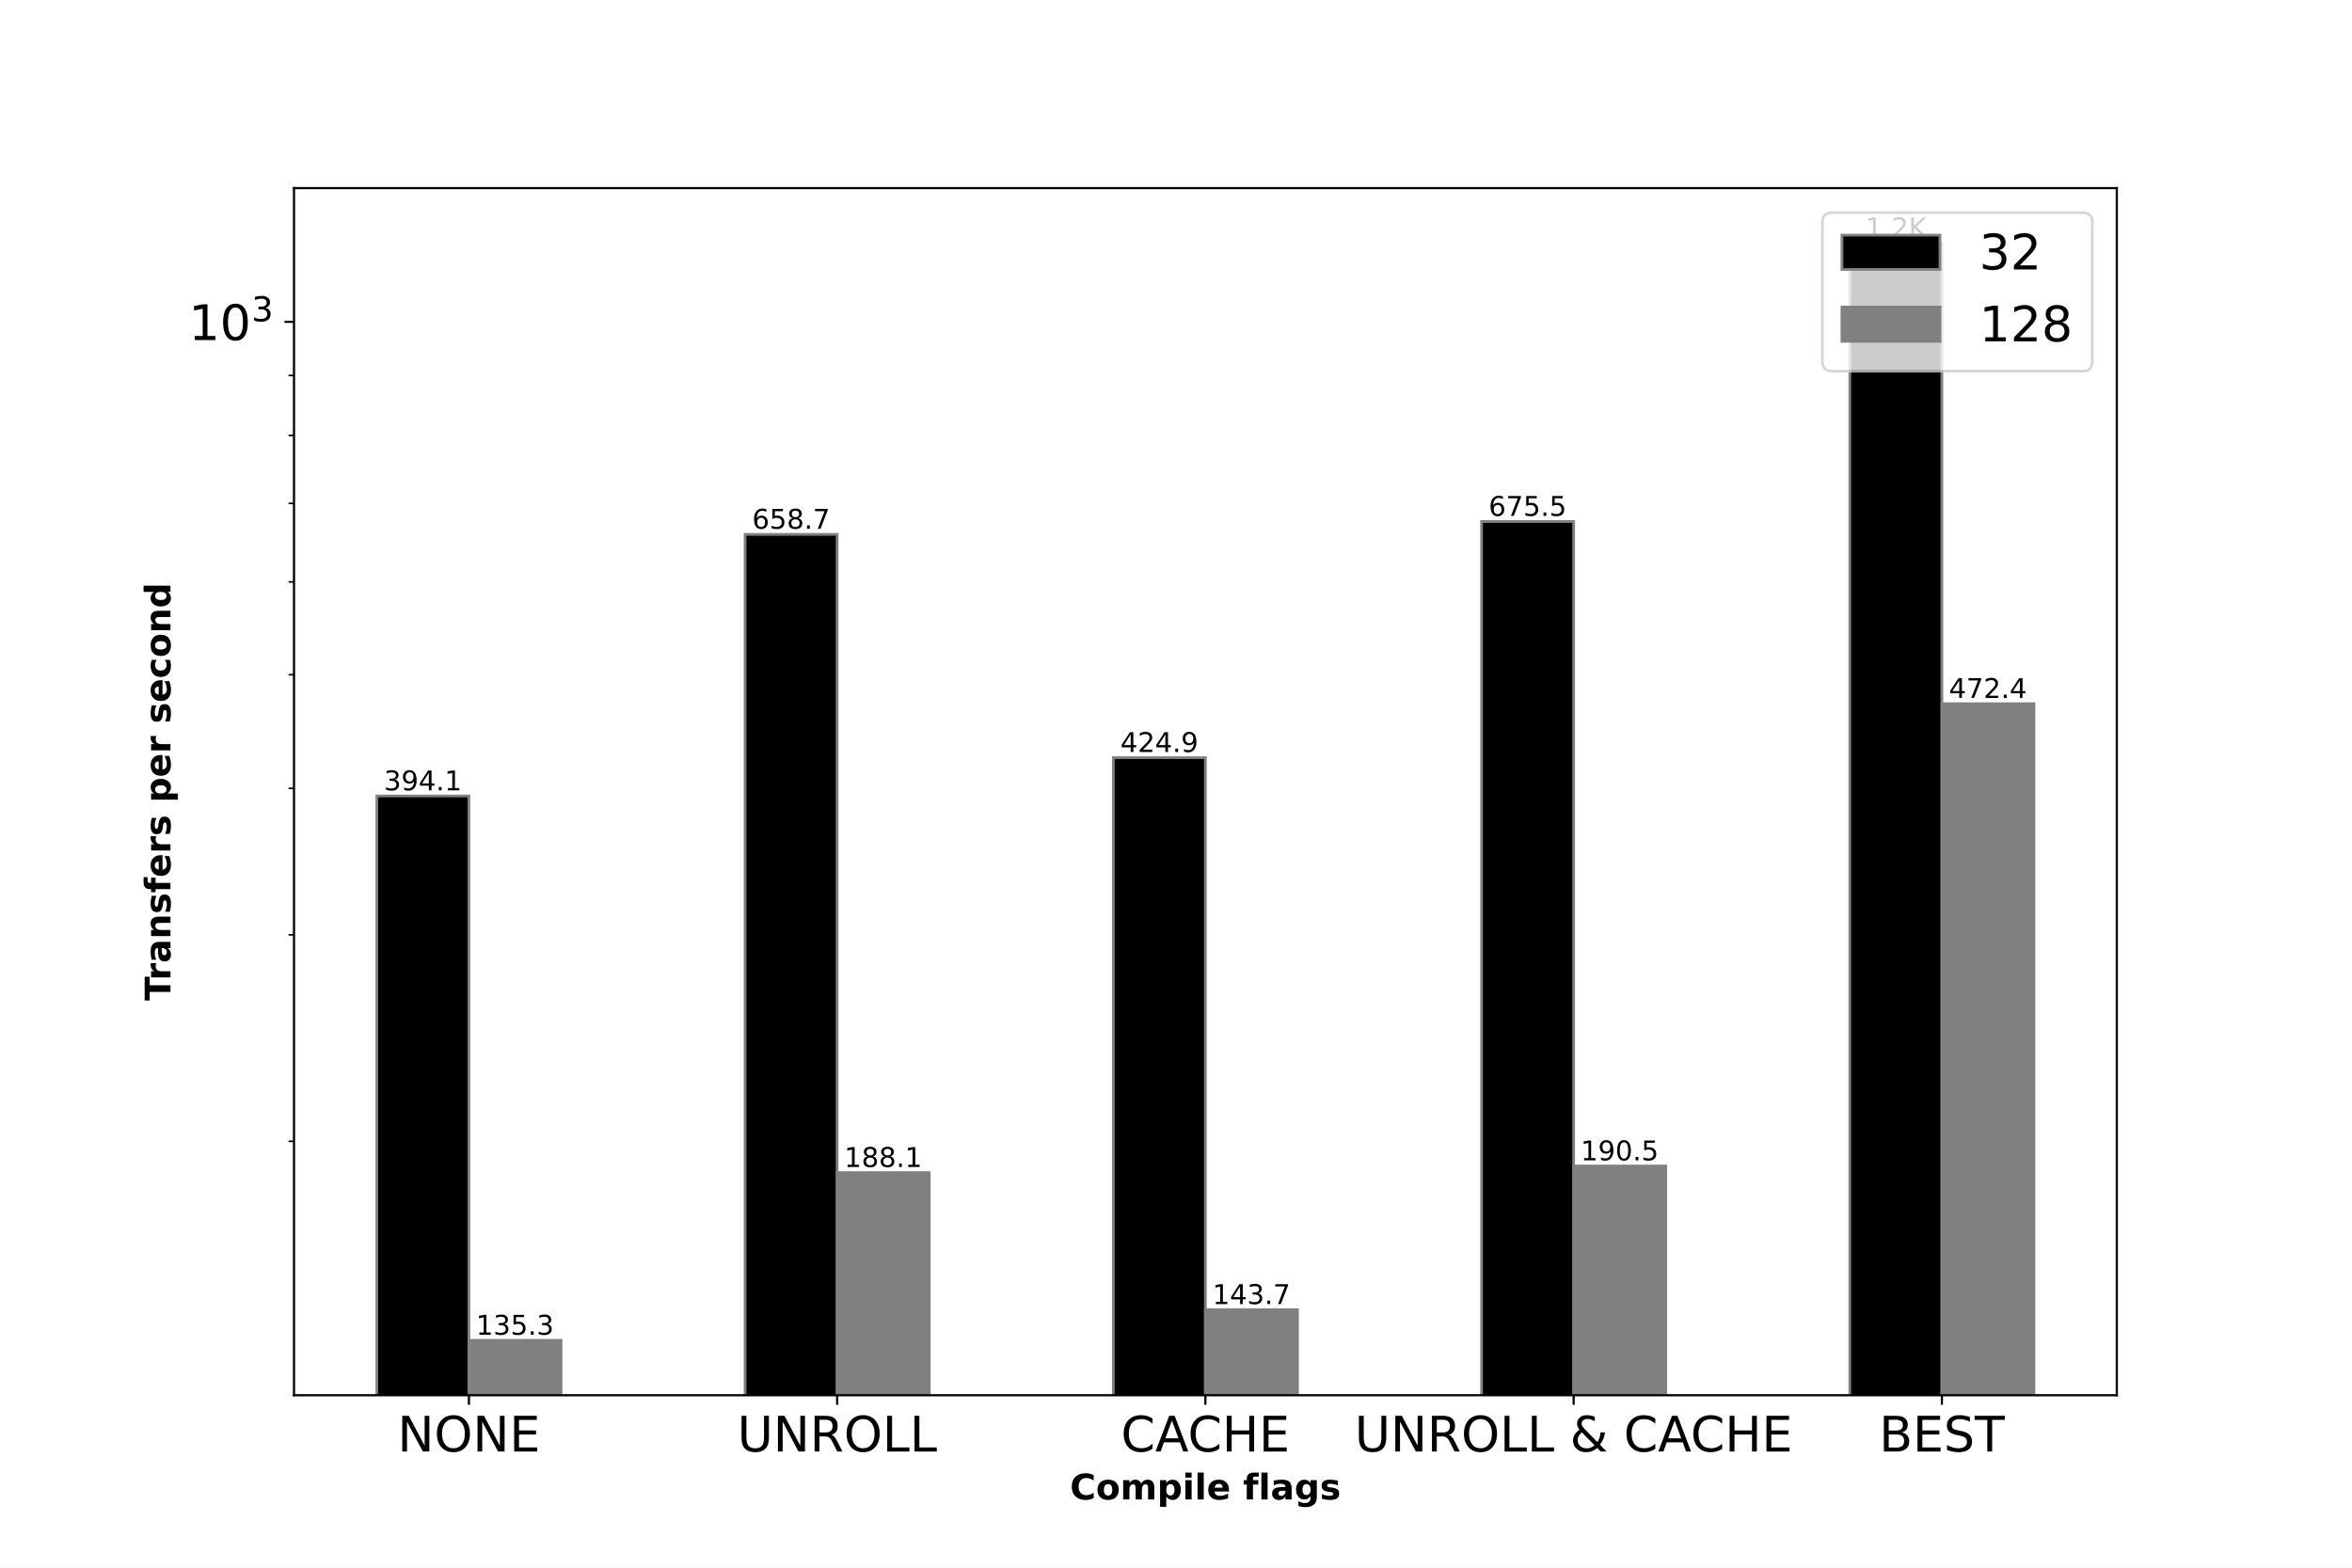
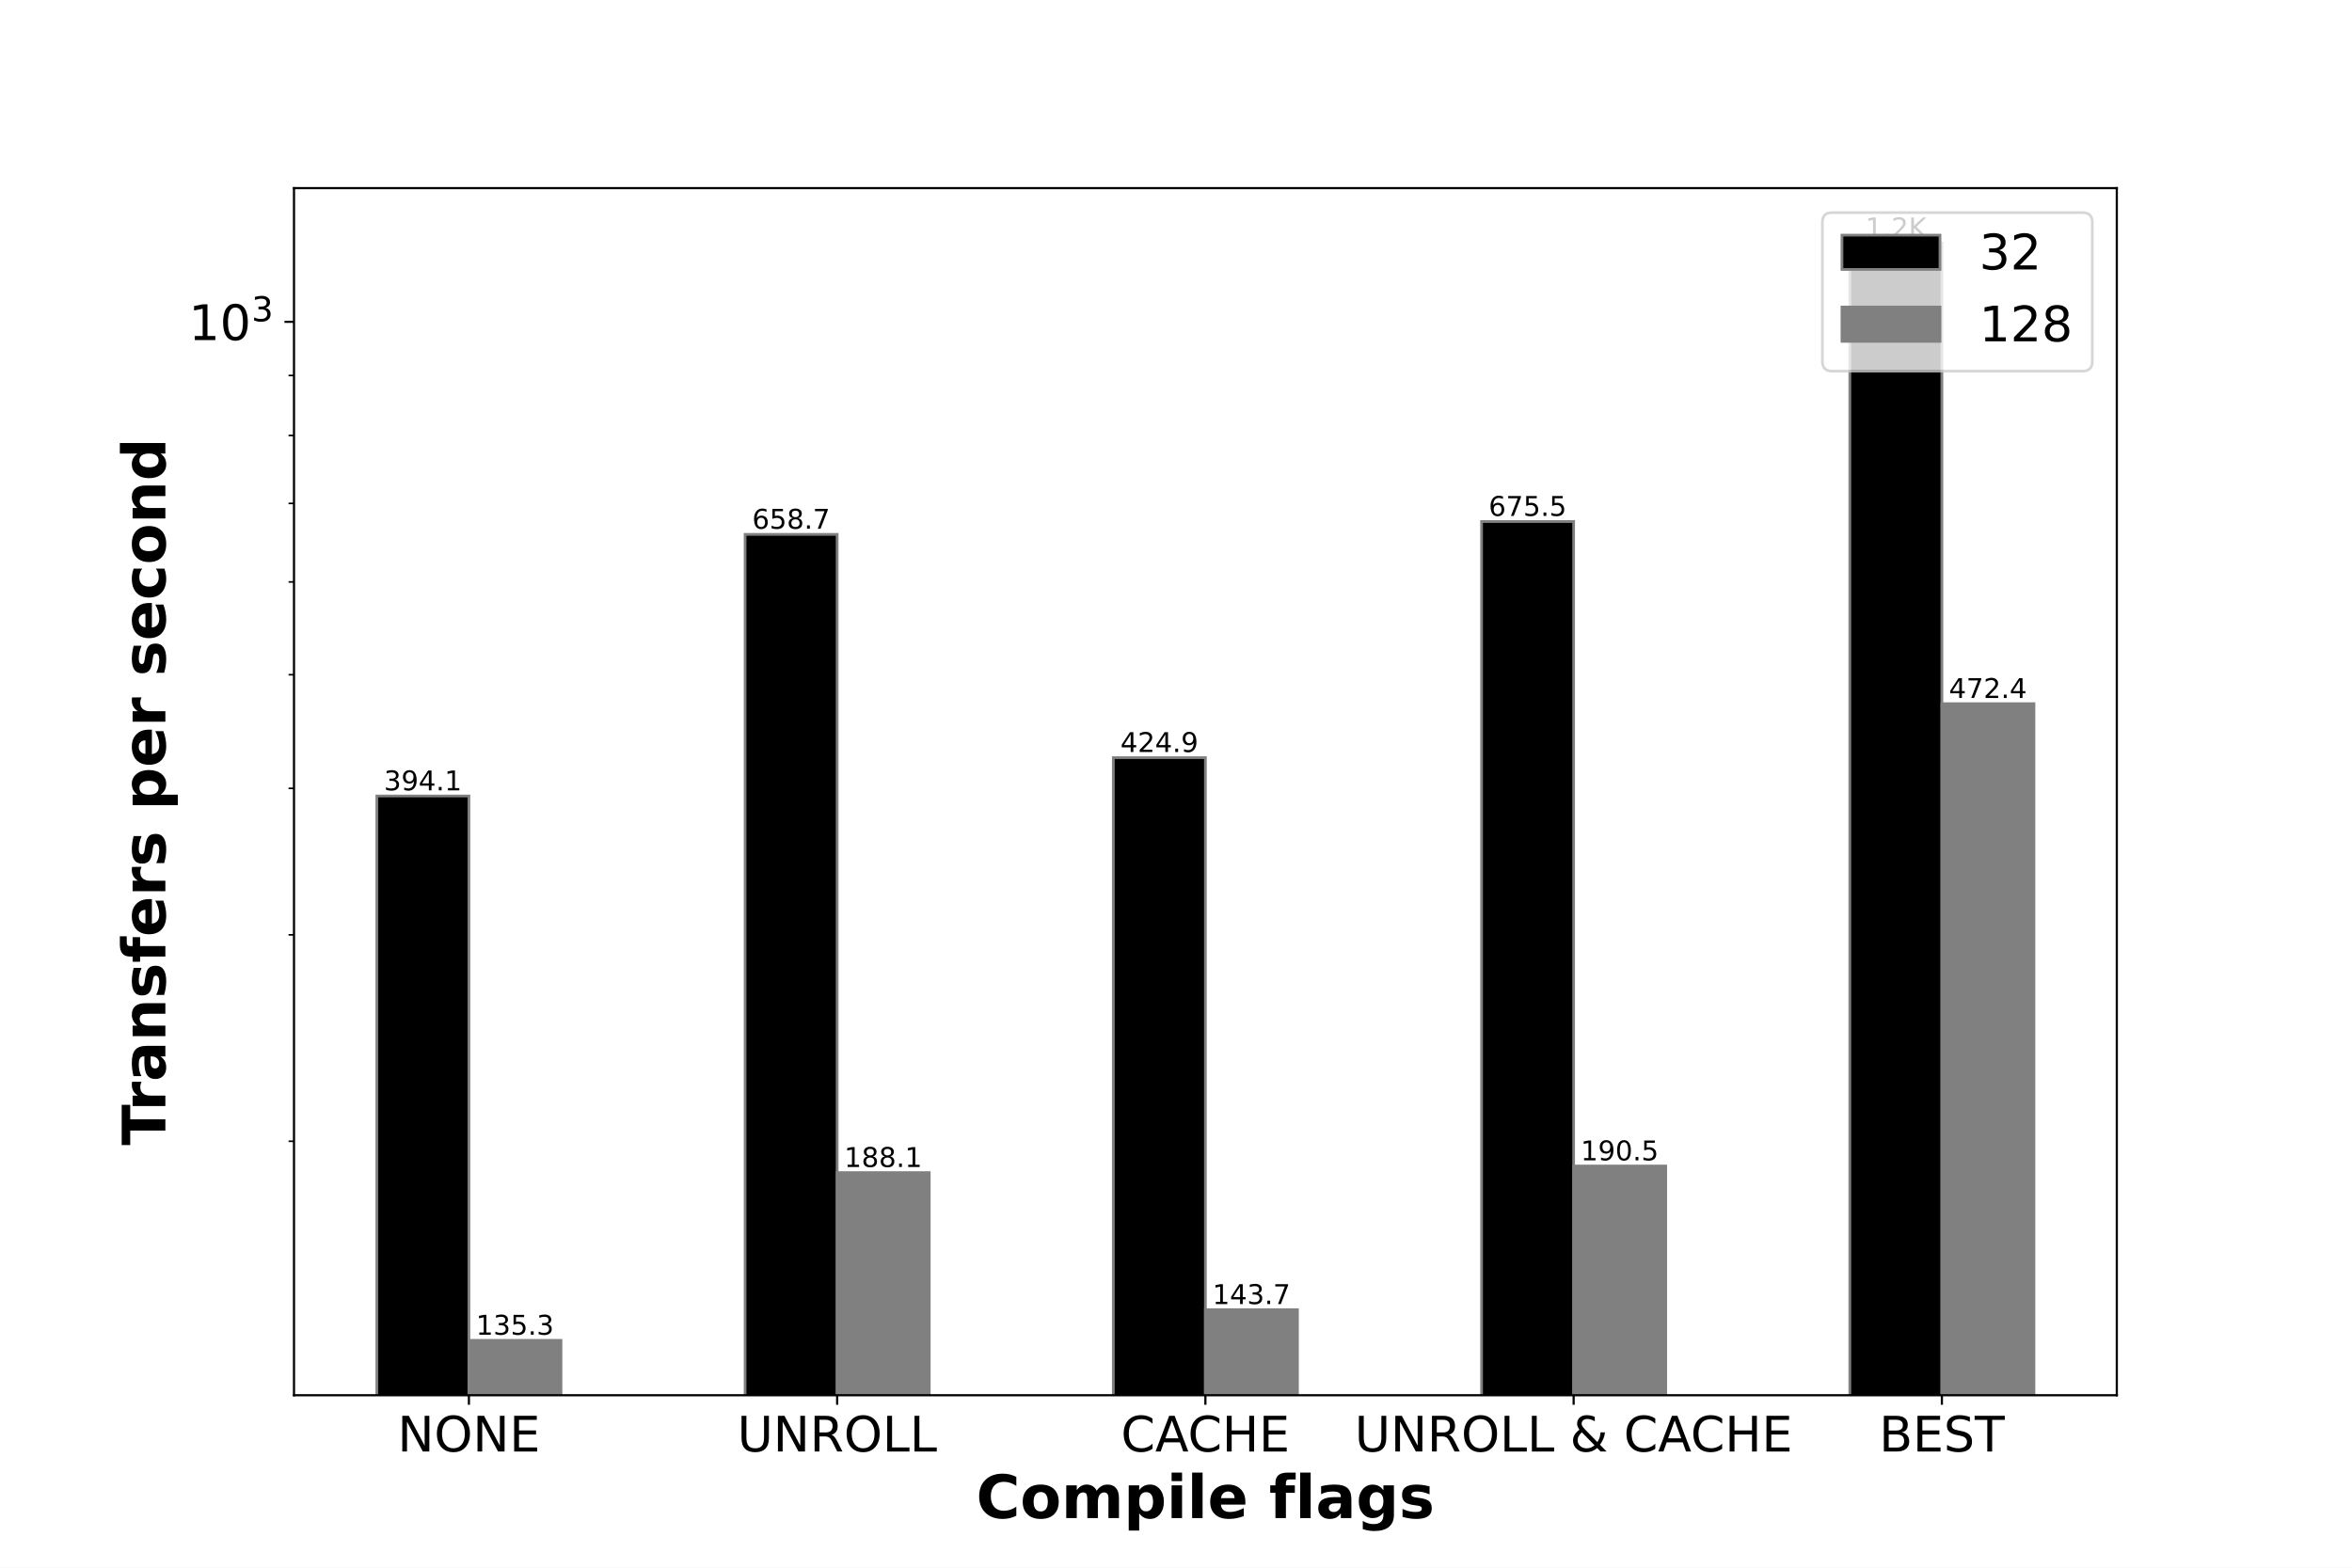
<svg xmlns="http://www.w3.org/2000/svg" xmlns:xlink="http://www.w3.org/1999/xlink" width="864pt" height="576pt" viewBox="0 0 864 576" version="1.1">
  <defs>
    <style type="text/css">*{stroke-linejoin: round; stroke-linecap: butt}</style>
  </defs>
  <g id="figure_1">
    <g id="patch_1">
      <path d="M 0 576  L 864 576  L 864 0  L 0 0  z " style="fill: #ffffff" />
    </g>
    <g id="axes_1">
      <g id="patch_2">
        <path d="M 108 512.64  L 777.6 512.64  L 777.6 69.12  L 108 69.12  z " style="fill: #ffffff" />
      </g>
      <g id="patch_3">
-         <path d="M 138.436 432179.331  L 172.255 432179.331  L 172.255 292.466  L 138.436 292.466  z " clip-path="url(#p5c27254a25)" style="stroke: #808080; stroke-linejoin: miter" />
+         <path d="M 138.436 432179.331  L 172.255 432179.331  L 172.255 292.466  L 138.436 292.466  z " clip-path="url(#p4c042eb68a)" style="stroke: #808080; stroke-linejoin: miter" />
      </g>
      <g id="patch_4">
-         <path d="M 273.709 432179.331  L 307.527 432179.331  L 307.527 196.349  L 273.709 196.349  z " clip-path="url(#p5c27254a25)" style="stroke: #808080; stroke-linejoin: miter" />
+         <path d="M 273.709 432179.331  L 307.527 432179.331  L 307.527 196.349  L 273.709 196.349  z " clip-path="url(#p4c042eb68a)" style="stroke: #808080; stroke-linejoin: miter" />
      </g>
      <g id="patch_5">
-         <path d="M 408.982 432179.331  L 442.8 432179.331  L 442.8 278.383  L 408.982 278.383  z " clip-path="url(#p5c27254a25)" style="stroke: #808080; stroke-linejoin: miter" />
+         <path d="M 408.982 432179.331  L 442.8 432179.331  L 442.8 278.383  L 408.982 278.383  z " clip-path="url(#p4c042eb68a)" style="stroke: #808080; stroke-linejoin: miter" />
      </g>
      <g id="patch_6">
-         <path d="M 544.255 432179.331  L 578.073 432179.331  L 578.073 191.624  L 544.255 191.624  z " clip-path="url(#p5c27254a25)" style="stroke: #808080; stroke-linejoin: miter" />
+         <path d="M 544.255 432179.331  L 578.073 432179.331  L 578.073 191.624  L 544.255 191.624  z " clip-path="url(#p4c042eb68a)" style="stroke: #808080; stroke-linejoin: miter" />
      </g>
      <g id="patch_7">
-         <path d="M 679.527 432179.331  L 713.345 432179.331  L 713.345 89.28  L 679.527 89.28  z " clip-path="url(#p5c27254a25)" style="stroke: #808080; stroke-linejoin: miter" />
+         <path d="M 679.527 432179.331  L 713.345 432179.331  L 713.345 89.28  L 679.527 89.28  z " clip-path="url(#p4c042eb68a)" style="stroke: #808080; stroke-linejoin: miter" />
      </g>
      <g id="patch_8">
-         <path d="M 172.255 432179.331  L 206.073 432179.331  L 206.073 492.48  L 172.255 492.48  z " clip-path="url(#p5c27254a25)" style="fill: #808080; stroke: #808080; stroke-linejoin: miter" />
+         <path d="M 172.255 432179.331  L 206.073 432179.331  L 206.073 492.48  L 172.255 492.48  z " clip-path="url(#p4c042eb68a)" style="fill: #808080; stroke: #808080; stroke-linejoin: miter" />
      </g>
      <g id="patch_9">
-         <path d="M 307.527 432179.331  L 341.345 432179.331  L 341.345 430.843  L 307.527 430.843  z " clip-path="url(#p5c27254a25)" style="fill: #808080; stroke: #808080; stroke-linejoin: miter" />
+         <path d="M 307.527 432179.331  L 341.345 432179.331  L 341.345 430.843  L 307.527 430.843  z " clip-path="url(#p4c042eb68a)" style="fill: #808080; stroke: #808080; stroke-linejoin: miter" />
      </g>
      <g id="patch_10">
-         <path d="M 442.8 432179.331  L 476.618 432179.331  L 476.618 481.21  L 442.8 481.21  z " clip-path="url(#p5c27254a25)" style="fill: #808080; stroke: #808080; stroke-linejoin: miter" />
+         <path d="M 442.8 432179.331  L 476.618 432179.331  L 476.618 481.21  L 442.8 481.21  z " clip-path="url(#p4c042eb68a)" style="fill: #808080; stroke: #808080; stroke-linejoin: miter" />
      </g>
      <g id="patch_11">
-         <path d="M 578.073 432179.331  L 611.891 432179.331  L 611.891 428.412  L 578.073 428.412  z " clip-path="url(#p5c27254a25)" style="fill: #808080; stroke: #808080; stroke-linejoin: miter" />
+         <path d="M 578.073 432179.331  L 611.891 432179.331  L 611.891 428.412  L 578.073 428.412  z " clip-path="url(#p4c042eb68a)" style="fill: #808080; stroke: #808080; stroke-linejoin: miter" />
      </g>
      <g id="patch_12">
-         <path d="M 713.345 432179.331  L 747.164 432179.331  L 747.164 258.54  L 713.345 258.54  z " clip-path="url(#p5c27254a25)" style="fill: #808080; stroke: #808080; stroke-linejoin: miter" />
+         <path d="M 713.345 432179.331  L 747.164 432179.331  L 747.164 258.54  L 713.345 258.54  z " clip-path="url(#p4c042eb68a)" style="fill: #808080; stroke: #808080; stroke-linejoin: miter" />
      </g>
      <g id="matplotlib.axis_1">
        <g id="xtick_1">
          <g id="line2d_1">
            <defs>
-               <path id="m09ea630956" d="M 0 0  L 0 3.5  " style="stroke: #000000; stroke-width: 0.8" />
+               <path id="m1d885d4561" d="M 0 0  L 0 3.5  " style="stroke: #000000; stroke-width: 0.8" />
            </defs>
            <g>
-               <use xlink:href="#m09ea630956" x="172.255" y="512.64" style="stroke: #000000; stroke-width: 0.8" />
+               <use xlink:href="#m1d885d4561" x="172.255" y="512.64" style="stroke: #000000; stroke-width: 0.8" />
            </g>
          </g>
          <g id="text_1">
            <g transform="translate(146.0167 533.3172) scale(0.18 -0.18)">
              <defs>
                <path id="DejaVuSans-4e" d="M 628 4666  L 1478 4666  L 3547 763  L 3547 4666  L 4159 4666  L 4159 0  L 3309 0  L 1241 3903  L 1241 0  L 628 0  L 628 4666  z " transform="scale(0.015625)" />
                <path id="DejaVuSans-4f" d="M 2522 4238  Q 1834 4238 1429 3725  Q 1025 3213 1025 2328  Q 1025 1447 1429 934  Q 1834 422 2522 422  Q 3209 422 3611 934  Q 4013 1447 4013 2328  Q 4013 3213 3611 3725  Q 3209 4238 2522 4238  z M 2522 4750  Q 3503 4750 4090 4092  Q 4678 3434 4678 2328  Q 4678 1225 4090 567  Q 3503 -91 2522 -91  Q 1538 -91 948 565  Q 359 1222 359 2328  Q 359 3434 948 4092  Q 1538 4750 2522 4750  z " transform="scale(0.015625)" />
                <path id="DejaVuSans-45" d="M 628 4666  L 3578 4666  L 3578 4134  L 1259 4134  L 1259 2753  L 3481 2753  L 3481 2222  L 1259 2222  L 1259 531  L 3634 531  L 3634 0  L 628 0  L 628 4666  z " transform="scale(0.015625)" />
              </defs>
              <use xlink:href="#DejaVuSans-4e" />
              <use xlink:href="#DejaVuSans-4f" x="74.805" />
              <use xlink:href="#DejaVuSans-4e" x="153.516" />
              <use xlink:href="#DejaVuSans-45" x="228.32" />
            </g>
          </g>
        </g>
        <g id="xtick_2">
          <g id="line2d_2">
            <g>
-               <use xlink:href="#m09ea630956" x="307.527" y="512.64" style="stroke: #000000; stroke-width: 0.8" />
+               <use xlink:href="#m1d885d4561" x="307.527" y="512.64" style="stroke: #000000; stroke-width: 0.8" />
            </g>
          </g>
          <g id="text_2">
            <g transform="translate(270.8396 533.3172) scale(0.18 -0.18)">
              <defs>
                <path id="DejaVuSans-55" d="M 556 4666  L 1191 4666  L 1191 1831  Q 1191 1081 1462 751  Q 1734 422 2344 422  Q 2950 422 3222 751  Q 3494 1081 3494 1831  L 3494 4666  L 4128 4666  L 4128 1753  Q 4128 841 3676 375  Q 3225 -91 2344 -91  Q 1459 -91 1007 375  Q 556 841 556 1753  L 556 4666  z " transform="scale(0.015625)" />
                <path id="DejaVuSans-52" d="M 2841 2188  Q 3044 2119 3236 1894  Q 3428 1669 3622 1275  L 4263 0  L 3584 0  L 2988 1197  Q 2756 1666 2539 1819  Q 2322 1972 1947 1972  L 1259 1972  L 1259 0  L 628 0  L 628 4666  L 2053 4666  Q 2853 4666 3247 4331  Q 3641 3997 3641 3322  Q 3641 2881 3436 2590  Q 3231 2300 2841 2188  z M 1259 4147  L 1259 2491  L 2053 2491  Q 2509 2491 2742 2702  Q 2975 2913 2975 3322  Q 2975 3731 2742 3939  Q 2509 4147 2053 4147  L 1259 4147  z " transform="scale(0.015625)" />
                <path id="DejaVuSans-4c" d="M 628 4666  L 1259 4666  L 1259 531  L 3531 531  L 3531 0  L 628 0  L 628 4666  z " transform="scale(0.015625)" />
              </defs>
              <use xlink:href="#DejaVuSans-55" />
              <use xlink:href="#DejaVuSans-4e" x="73.193" />
              <use xlink:href="#DejaVuSans-52" x="147.998" />
              <use xlink:href="#DejaVuSans-4f" x="217.48" />
              <use xlink:href="#DejaVuSans-4c" x="296.191" />
              <use xlink:href="#DejaVuSans-4c" x="351.904" />
            </g>
          </g>
        </g>
        <g id="xtick_3">
          <g id="line2d_3">
            <g>
-               <use xlink:href="#m09ea630956" x="442.8" y="512.64" style="stroke: #000000; stroke-width: 0.8" />
+               <use xlink:href="#m1d885d4561" x="442.8" y="512.64" style="stroke: #000000; stroke-width: 0.8" />
            </g>
          </g>
          <g id="text_3">
            <g transform="translate(411.7767 533.3172) scale(0.18 -0.18)">
              <defs>
                <path id="DejaVuSans-43" d="M 4122 4306  L 4122 3641  Q 3803 3938 3442 4084  Q 3081 4231 2675 4231  Q 1875 4231 1450 3742  Q 1025 3253 1025 2328  Q 1025 1406 1450 917  Q 1875 428 2675 428  Q 3081 428 3442 575  Q 3803 722 4122 1019  L 4122 359  Q 3791 134 3420 21  Q 3050 -91 2638 -91  Q 1578 -91 968 557  Q 359 1206 359 2328  Q 359 3453 968 4101  Q 1578 4750 2638 4750  Q 3056 4750 3426 4639  Q 3797 4528 4122 4306  z " transform="scale(0.015625)" />
                <path id="DejaVuSans-41" d="M 2188 4044  L 1331 1722  L 3047 1722  L 2188 4044  z M 1831 4666  L 2547 4666  L 4325 0  L 3669 0  L 3244 1197  L 1141 1197  L 716 0  L 50 0  L 1831 4666  z " transform="scale(0.015625)" />
                <path id="DejaVuSans-48" d="M 628 4666  L 1259 4666  L 1259 2753  L 3553 2753  L 3553 4666  L 4184 4666  L 4184 0  L 3553 0  L 3553 2222  L 1259 2222  L 1259 0  L 628 0  L 628 4666  z " transform="scale(0.015625)" />
              </defs>
              <use xlink:href="#DejaVuSans-43" />
              <use xlink:href="#DejaVuSans-41" x="69.824" />
              <use xlink:href="#DejaVuSans-43" x="136.482" />
              <use xlink:href="#DejaVuSans-48" x="206.307" />
              <use xlink:href="#DejaVuSans-45" x="281.502" />
            </g>
          </g>
        </g>
        <g id="xtick_4">
          <g id="line2d_4">
            <g>
-               <use xlink:href="#m09ea630956" x="578.073" y="512.64" style="stroke: #000000; stroke-width: 0.8" />
+               <use xlink:href="#m1d885d4561" x="578.073" y="512.64" style="stroke: #000000; stroke-width: 0.8" />
            </g>
          </g>
          <g id="text_4">
            <g transform="translate(497.6226 533.3172) scale(0.18 -0.18)">
              <defs>
                <path id="DejaVuSans-20" transform="scale(0.015625)" />
                <path id="DejaVuSans-26" d="M 1556 2509  Q 1272 2256 1139 2004  Q 1006 1753 1006 1478  Q 1006 1022 1337 719  Q 1669 416 2169 416  Q 2466 416 2725 514  Q 2984 613 3213 813  L 1556 2509  z M 1997 2859  L 3584 1234  Q 3769 1513 3872 1830  Q 3975 2147 3994 2503  L 4575 2503  Q 4538 2091 4375 1687  Q 4213 1284 3922 891  L 4794 0  L 4006 0  L 3559 459  Q 3234 181 2878 45  Q 2522 -91 2113 -91  Q 1359 -91 881 339  Q 403 769 403 1441  Q 403 1841 612 2192  Q 822 2544 1241 2853  Q 1091 3050 1012 3245  Q 934 3441 934 3628  Q 934 4134 1281 4442  Q 1628 4750 2203 4750  Q 2463 4750 2720 4694  Q 2978 4638 3244 4525  L 3244 3956  Q 2972 4103 2725 4179  Q 2478 4256 2266 4256  Q 1938 4256 1733 4082  Q 1528 3909 1528 3634  Q 1528 3475 1620 3314  Q 1713 3153 1997 2859  z " transform="scale(0.015625)" />
              </defs>
              <use xlink:href="#DejaVuSans-55" />
              <use xlink:href="#DejaVuSans-4e" x="73.193" />
              <use xlink:href="#DejaVuSans-52" x="147.998" />
              <use xlink:href="#DejaVuSans-4f" x="217.48" />
              <use xlink:href="#DejaVuSans-4c" x="296.191" />
              <use xlink:href="#DejaVuSans-4c" x="351.904" />
              <use xlink:href="#DejaVuSans-20" x="407.617" />
              <use xlink:href="#DejaVuSans-26" x="439.404" />
              <use xlink:href="#DejaVuSans-20" x="517.383" />
              <use xlink:href="#DejaVuSans-43" x="549.17" />
              <use xlink:href="#DejaVuSans-41" x="618.994" />
              <use xlink:href="#DejaVuSans-43" x="685.652" />
              <use xlink:href="#DejaVuSans-48" x="755.477" />
              <use xlink:href="#DejaVuSans-45" x="830.672" />
            </g>
          </g>
        </g>
        <g id="xtick_5">
          <g id="line2d_5">
            <g>
-               <use xlink:href="#m09ea630956" x="713.345" y="512.64" style="stroke: #000000; stroke-width: 0.8" />
+               <use xlink:href="#m1d885d4561" x="713.345" y="512.64" style="stroke: #000000; stroke-width: 0.8" />
            </g>
          </g>
          <g id="text_5">
            <g transform="translate(690.2731 533.3172) scale(0.18 -0.18)">
              <defs>
                <path id="DejaVuSans-42" d="M 1259 2228  L 1259 519  L 2272 519  Q 2781 519 3026 730  Q 3272 941 3272 1375  Q 3272 1813 3026 2020  Q 2781 2228 2272 2228  L 1259 2228  z M 1259 4147  L 1259 2741  L 2194 2741  Q 2656 2741 2882 2914  Q 3109 3088 3109 3444  Q 3109 3797 2882 3972  Q 2656 4147 2194 4147  L 1259 4147  z M 628 4666  L 2241 4666  Q 2963 4666 3353 4366  Q 3744 4066 3744 3513  Q 3744 3084 3544 2831  Q 3344 2578 2956 2516  Q 3422 2416 3680 2098  Q 3938 1781 3938 1306  Q 3938 681 3513 340  Q 3088 0 2303 0  L 628 0  L 628 4666  z " transform="scale(0.015625)" />
                <path id="DejaVuSans-53" d="M 3425 4513  L 3425 3897  Q 3066 4069 2747 4153  Q 2428 4238 2131 4238  Q 1616 4238 1336 4038  Q 1056 3838 1056 3469  Q 1056 3159 1242 3001  Q 1428 2844 1947 2747  L 2328 2669  Q 3034 2534 3370 2195  Q 3706 1856 3706 1288  Q 3706 609 3251 259  Q 2797 -91 1919 -91  Q 1588 -91 1214 -16  Q 841 59 441 206  L 441 856  Q 825 641 1194 531  Q 1563 422 1919 422  Q 2459 422 2753 634  Q 3047 847 3047 1241  Q 3047 1584 2836 1778  Q 2625 1972 2144 2069  L 1759 2144  Q 1053 2284 737 2584  Q 422 2884 422 3419  Q 422 4038 858 4394  Q 1294 4750 2059 4750  Q 2388 4750 2728 4690  Q 3069 4631 3425 4513  z " transform="scale(0.015625)" />
                <path id="DejaVuSans-54" d="M -19 4666  L 3928 4666  L 3928 4134  L 2272 4134  L 2272 0  L 1638 0  L 1638 4134  L -19 4134  L -19 4666  z " transform="scale(0.015625)" />
              </defs>
              <use xlink:href="#DejaVuSans-42" />
              <use xlink:href="#DejaVuSans-45" x="68.604" />
              <use xlink:href="#DejaVuSans-53" x="131.787" />
              <use xlink:href="#DejaVuSans-54" x="195.264" />
            </g>
          </g>
        </g>
        <g id="text_6">
-           <g transform="translate(393.0466 550.9386) scale(0.13 -0.13)">
+           <g transform="translate(358.6019 557.7772) scale(0.22 -0.22)">
            <defs>
              <path id="DejaVuSans-Bold-43" d="M 4288 256  Q 3956 84 3597 -3  Q 3238 -91 2847 -91  Q 1681 -91 1000 561  Q 319 1213 319 2328  Q 319 3447 1000 4098  Q 1681 4750 2847 4750  Q 3238 4750 3597 4662  Q 3956 4575 4288 4403  L 4288 3438  Q 3953 3666 3628 3772  Q 3303 3878 2944 3878  Q 2300 3878 1931 3465  Q 1563 3053 1563 2328  Q 1563 1606 1931 1193  Q 2300 781 2944 781  Q 3303 781 3628 887  Q 3953 994 4288 1222  L 4288 256  z " transform="scale(0.015625)" />
              <path id="DejaVuSans-Bold-6f" d="M 2203 2784  Q 1831 2784 1636 2517  Q 1441 2250 1441 1747  Q 1441 1244 1636 976  Q 1831 709 2203 709  Q 2569 709 2762 976  Q 2956 1244 2956 1747  Q 2956 2250 2762 2517  Q 2569 2784 2203 2784  z M 2203 3584  Q 3106 3584 3614 3096  Q 4122 2609 4122 1747  Q 4122 884 3614 396  Q 3106 -91 2203 -91  Q 1297 -91 786 396  Q 275 884 275 1747  Q 275 2609 786 3096  Q 1297 3584 2203 3584  z " transform="scale(0.015625)" />
              <path id="DejaVuSans-Bold-6d" d="M 3781 2919  Q 3994 3244 4286 3414  Q 4578 3584 4928 3584  Q 5531 3584 5847 3212  Q 6163 2841 6163 2131  L 6163 0  L 5038 0  L 5038 1825  Q 5041 1866 5042 1909  Q 5044 1953 5044 2034  Q 5044 2406 4934 2573  Q 4825 2741 4581 2741  Q 4263 2741 4089 2478  Q 3916 2216 3909 1719  L 3909 0  L 2784 0  L 2784 1825  Q 2784 2406 2684 2573  Q 2584 2741 2328 2741  Q 2006 2741 1831 2477  Q 1656 2213 1656 1722  L 1656 0  L 531 0  L 531 3500  L 1656 3500  L 1656 2988  Q 1863 3284 2130 3434  Q 2397 3584 2719 3584  Q 3081 3584 3359 3409  Q 3638 3234 3781 2919  z " transform="scale(0.015625)" />
              <path id="DejaVuSans-Bold-70" d="M 1656 506  L 1656 -1331  L 538 -1331  L 538 3500  L 1656 3500  L 1656 2988  Q 1888 3294 2169 3439  Q 2450 3584 2816 3584  Q 3463 3584 3878 3070  Q 4294 2556 4294 1747  Q 4294 938 3878 423  Q 3463 -91 2816 -91  Q 2450 -91 2169 54  Q 1888 200 1656 506  z M 2400 2772  Q 2041 2772 1848 2508  Q 1656 2244 1656 1747  Q 1656 1250 1848 986  Q 2041 722 2400 722  Q 2759 722 2948 984  Q 3138 1247 3138 1747  Q 3138 2247 2948 2509  Q 2759 2772 2400 2772  z " transform="scale(0.015625)" />
              <path id="DejaVuSans-Bold-69" d="M 538 3500  L 1656 3500  L 1656 0  L 538 0  L 538 3500  z M 538 4863  L 1656 4863  L 1656 3950  L 538 3950  L 538 4863  z " transform="scale(0.015625)" />
              <path id="DejaVuSans-Bold-6c" d="M 538 4863  L 1656 4863  L 1656 0  L 538 0  L 538 4863  z " transform="scale(0.015625)" />
              <path id="DejaVuSans-Bold-65" d="M 4031 1759  L 4031 1441  L 1416 1441  Q 1456 1047 1700 850  Q 1944 653 2381 653  Q 2734 653 3104 758  Q 3475 863 3866 1075  L 3866 213  Q 3469 63 3072 -14  Q 2675 -91 2278 -91  Q 1328 -91 801 392  Q 275 875 275 1747  Q 275 2603 792 3093  Q 1309 3584 2216 3584  Q 3041 3584 3536 3087  Q 4031 2591 4031 1759  z M 2881 2131  Q 2881 2450 2695 2645  Q 2509 2841 2209 2841  Q 1884 2841 1681 2658  Q 1478 2475 1428 2131  L 2881 2131  z " transform="scale(0.015625)" />
              <path id="DejaVuSans-Bold-20" transform="scale(0.015625)" />
              <path id="DejaVuSans-Bold-66" d="M 2841 4863  L 2841 4128  L 2222 4128  Q 1984 4128 1890 4042  Q 1797 3956 1797 3744  L 1797 3500  L 2753 3500  L 2753 2700  L 1797 2700  L 1797 0  L 678 0  L 678 2700  L 122 2700  L 122 3500  L 678 3500  L 678 3744  Q 678 4316 997 4589  Q 1316 4863 1984 4863  L 2841 4863  z " transform="scale(0.015625)" />
              <path id="DejaVuSans-Bold-61" d="M 2106 1575  Q 1756 1575 1579 1456  Q 1403 1338 1403 1106  Q 1403 894 1545 773  Q 1688 653 1941 653  Q 2256 653 2472 879  Q 2688 1106 2688 1447  L 2688 1575  L 2106 1575  z M 3816 1997  L 3816 0  L 2688 0  L 2688 519  Q 2463 200 2181 54  Q 1900 -91 1497 -91  Q 953 -91 614 226  Q 275 544 275 1050  Q 275 1666 698 1953  Q 1122 2241 2028 2241  L 2688 2241  L 2688 2328  Q 2688 2594 2478 2717  Q 2269 2841 1825 2841  Q 1466 2841 1156 2769  Q 847 2697 581 2553  L 581 3406  Q 941 3494 1303 3539  Q 1666 3584 2028 3584  Q 2975 3584 3395 3211  Q 3816 2838 3816 1997  z " transform="scale(0.015625)" />
              <path id="DejaVuSans-Bold-67" d="M 2919 594  Q 2688 288 2409 144  Q 2131 0 1766 0  Q 1125 0 706 504  Q 288 1009 288 1791  Q 288 2575 706 3076  Q 1125 3578 1766 3578  Q 2131 3578 2409 3434  Q 2688 3291 2919 2981  L 2919 3500  L 4044 3500  L 4044 353  Q 4044 -491 3511 -936  Q 2978 -1381 1966 -1381  Q 1638 -1381 1331 -1331  Q 1025 -1281 716 -1178  L 716 -306  Q 1009 -475 1290 -558  Q 1572 -641 1856 -641  Q 2406 -641 2662 -400  Q 2919 -159 2919 353  L 2919 594  z M 2181 2772  Q 1834 2772 1640 2515  Q 1447 2259 1447 1791  Q 1447 1309 1634 1061  Q 1822 813 2181 813  Q 2531 813 2725 1069  Q 2919 1325 2919 1791  Q 2919 2259 2725 2515  Q 2531 2772 2181 2772  z " transform="scale(0.015625)" />
              <path id="DejaVuSans-Bold-73" d="M 3272 3391  L 3272 2541  Q 2913 2691 2578 2766  Q 2244 2841 1947 2841  Q 1628 2841 1473 2761  Q 1319 2681 1319 2516  Q 1319 2381 1436 2309  Q 1553 2238 1856 2203  L 2053 2175  Q 2913 2066 3209 1816  Q 3506 1566 3506 1031  Q 3506 472 3093 190  Q 2681 -91 1863 -91  Q 1516 -91 1145 -36  Q 775 19 384 128  L 384 978  Q 719 816 1070 734  Q 1422 653 1784 653  Q 2113 653 2278 743  Q 2444 834 2444 1013  Q 2444 1163 2330 1236  Q 2216 1309 1875 1350  L 1678 1375  Q 931 1469 631 1722  Q 331 1975 331 2491  Q 331 3047 712 3315  Q 1094 3584 1881 3584  Q 2191 3584 2531 3537  Q 2872 3491 3272 3391  z " transform="scale(0.015625)" />
            </defs>
            <use xlink:href="#DejaVuSans-Bold-43" />
            <use xlink:href="#DejaVuSans-Bold-6f" x="73.389" />
            <use xlink:href="#DejaVuSans-Bold-6d" x="142.09" />
            <use xlink:href="#DejaVuSans-Bold-70" x="246.289" />
            <use xlink:href="#DejaVuSans-Bold-69" x="317.871" />
            <use xlink:href="#DejaVuSans-Bold-6c" x="352.148" />
            <use xlink:href="#DejaVuSans-Bold-65" x="386.426" />
            <use xlink:href="#DejaVuSans-Bold-20" x="454.248" />
            <use xlink:href="#DejaVuSans-Bold-66" x="489.062" />
            <use xlink:href="#DejaVuSans-Bold-6c" x="532.568" />
            <use xlink:href="#DejaVuSans-Bold-61" x="566.846" />
            <use xlink:href="#DejaVuSans-Bold-67" x="634.326" />
            <use xlink:href="#DejaVuSans-Bold-73" x="705.908" />
          </g>
        </g>
      </g>
      <g id="matplotlib.axis_2">
        <g id="ytick_1">
          <g id="line2d_6">
            <defs>
-               <path id="mcc758f05e4" d="M 0 0  L -3.5 0  " style="stroke: #000000; stroke-width: 0.8" />
+               <path id="ma42efdf52c" d="M 0 0  L -3.5 0  " style="stroke: #000000; stroke-width: 0.8" />
            </defs>
            <g>
-               <use xlink:href="#mcc758f05e4" x="108" y="118.243" style="stroke: #000000; stroke-width: 0.8" />
+               <use xlink:href="#ma42efdf52c" x="108" y="118.243" style="stroke: #000000; stroke-width: 0.8" />
            </g>
          </g>
          <g id="text_7">
            <g transform="translate(69.32 125.0811) scale(0.18 -0.18)">
              <defs>
                <path id="DejaVuSans-31" d="M 794 531  L 1825 531  L 1825 4091  L 703 3866  L 703 4441  L 1819 4666  L 2450 4666  L 2450 531  L 3481 531  L 3481 0  L 794 0  L 794 531  z " transform="scale(0.015625)" />
                <path id="DejaVuSans-30" d="M 2034 4250  Q 1547 4250 1301 3770  Q 1056 3291 1056 2328  Q 1056 1369 1301 889  Q 1547 409 2034 409  Q 2525 409 2770 889  Q 3016 1369 3016 2328  Q 3016 3291 2770 3770  Q 2525 4250 2034 4250  z M 2034 4750  Q 2819 4750 3233 4129  Q 3647 3509 3647 2328  Q 3647 1150 3233 529  Q 2819 -91 2034 -91  Q 1250 -91 836 529  Q 422 1150 422 2328  Q 422 3509 836 4129  Q 1250 4750 2034 4750  z " transform="scale(0.015625)" />
                <path id="DejaVuSans-33" d="M 2597 2516  Q 3050 2419 3304 2112  Q 3559 1806 3559 1356  Q 3559 666 3084 287  Q 2609 -91 1734 -91  Q 1441 -91 1130 -33  Q 819 25 488 141  L 488 750  Q 750 597 1062 519  Q 1375 441 1716 441  Q 2309 441 2620 675  Q 2931 909 2931 1356  Q 2931 1769 2642 2001  Q 2353 2234 1838 2234  L 1294 2234  L 1294 2753  L 1863 2753  Q 2328 2753 2575 2939  Q 2822 3125 2822 3475  Q 2822 3834 2567 4026  Q 2313 4219 1838 4219  Q 1578 4219 1281 4162  Q 984 4106 628 3988  L 628 4550  Q 988 4650 1302 4700  Q 1616 4750 1894 4750  Q 2613 4750 3031 4423  Q 3450 4097 3450 3541  Q 3450 3153 3228 2886  Q 3006 2619 2597 2516  z " transform="scale(0.015625)" />
              </defs>
              <use xlink:href="#DejaVuSans-31" transform="translate(0 0.765625)" />
              <use xlink:href="#DejaVuSans-30" transform="translate(63.62305 0.765625)" />
              <use xlink:href="#DejaVuSans-33" transform="translate(128.2031 39.04688) scale(0.7)" />
            </g>
          </g>
        </g>
        <g id="ytick_2">
          <g id="line2d_7">
            <defs>
-               <path id="m535c3688c9" d="M 0 0  L -2 0  " style="stroke: #000000; stroke-width: 0.6" />
+               <path id="m21314dadc5" d="M 0 0  L -2 0  " style="stroke: #000000; stroke-width: 0.6" />
            </defs>
            <g>
-               <use xlink:href="#m535c3688c9" x="108" y="419.337" style="stroke: #000000; stroke-width: 0.6" />
+               <use xlink:href="#m21314dadc5" x="108" y="419.337" style="stroke: #000000; stroke-width: 0.6" />
            </g>
          </g>
        </g>
        <g id="ytick_3">
          <g id="line2d_8">
            <g>
-               <use xlink:href="#m535c3688c9" x="108" y="343.482" style="stroke: #000000; stroke-width: 0.6" />
+               <use xlink:href="#m21314dadc5" x="108" y="343.482" style="stroke: #000000; stroke-width: 0.6" />
            </g>
          </g>
        </g>
        <g id="ytick_4">
          <g id="line2d_9">
            <g>
-               <use xlink:href="#m535c3688c9" x="108" y="289.663" style="stroke: #000000; stroke-width: 0.6" />
+               <use xlink:href="#m21314dadc5" x="108" y="289.663" style="stroke: #000000; stroke-width: 0.6" />
            </g>
          </g>
        </g>
        <g id="ytick_5">
          <g id="line2d_10">
            <g>
-               <use xlink:href="#m535c3688c9" x="108" y="247.917" style="stroke: #000000; stroke-width: 0.6" />
+               <use xlink:href="#m21314dadc5" x="108" y="247.917" style="stroke: #000000; stroke-width: 0.6" />
            </g>
          </g>
        </g>
        <g id="ytick_6">
          <g id="line2d_11">
            <g>
-               <use xlink:href="#m535c3688c9" x="108" y="213.808" style="stroke: #000000; stroke-width: 0.6" />
+               <use xlink:href="#m21314dadc5" x="108" y="213.808" style="stroke: #000000; stroke-width: 0.6" />
            </g>
          </g>
        </g>
        <g id="ytick_7">
          <g id="line2d_12">
            <g>
-               <use xlink:href="#m535c3688c9" x="108" y="184.969" style="stroke: #000000; stroke-width: 0.6" />
+               <use xlink:href="#m21314dadc5" x="108" y="184.969" style="stroke: #000000; stroke-width: 0.6" />
            </g>
          </g>
        </g>
        <g id="ytick_8">
          <g id="line2d_13">
            <g>
-               <use xlink:href="#m535c3688c9" x="108" y="159.988" style="stroke: #000000; stroke-width: 0.6" />
+               <use xlink:href="#m21314dadc5" x="108" y="159.988" style="stroke: #000000; stroke-width: 0.6" />
            </g>
          </g>
        </g>
        <g id="ytick_9">
          <g id="line2d_14">
            <g>
-               <use xlink:href="#m535c3688c9" x="108" y="137.953" style="stroke: #000000; stroke-width: 0.6" />
+               <use xlink:href="#m21314dadc5" x="108" y="137.953" style="stroke: #000000; stroke-width: 0.6" />
            </g>
          </g>
        </g>
        <g id="text_8">
-           <g transform="translate(62.61641 367.6653) rotate(-90) scale(0.13 -0.13)">
+           <g transform="translate(60.74469 420.8244) rotate(-90) scale(0.22 -0.22)">
            <defs>
              <path id="DejaVuSans-Bold-54" d="M 31 4666  L 4331 4666  L 4331 3756  L 2784 3756  L 2784 0  L 1581 0  L 1581 3756  L 31 3756  L 31 4666  z " transform="scale(0.015625)" />
              <path id="DejaVuSans-Bold-72" d="M 3138 2547  Q 2991 2616 2845 2648  Q 2700 2681 2553 2681  Q 2122 2681 1889 2404  Q 1656 2128 1656 1613  L 1656 0  L 538 0  L 538 3500  L 1656 3500  L 1656 2925  Q 1872 3269 2151 3426  Q 2431 3584 2822 3584  Q 2878 3584 2943 3579  Q 3009 3575 3134 3559  L 3138 2547  z " transform="scale(0.015625)" />
              <path id="DejaVuSans-Bold-6e" d="M 4056 2131  L 4056 0  L 2931 0  L 2931 347  L 2931 1631  Q 2931 2084 2911 2256  Q 2891 2428 2841 2509  Q 2775 2619 2662 2680  Q 2550 2741 2406 2741  Q 2056 2741 1856 2470  Q 1656 2200 1656 1722  L 1656 0  L 538 0  L 538 3500  L 1656 3500  L 1656 2988  Q 1909 3294 2193 3439  Q 2478 3584 2822 3584  Q 3428 3584 3742 3212  Q 4056 2841 4056 2131  z " transform="scale(0.015625)" />
              <path id="DejaVuSans-Bold-63" d="M 3366 3391  L 3366 2478  Q 3138 2634 2908 2709  Q 2678 2784 2431 2784  Q 1963 2784 1702 2511  Q 1441 2238 1441 1747  Q 1441 1256 1702 982  Q 1963 709 2431 709  Q 2694 709 2930 787  Q 3166 866 3366 1019  L 3366 103  Q 3103 6 2833 -42  Q 2563 -91 2291 -91  Q 1344 -91 809 395  Q 275 881 275 1747  Q 275 2613 809 3098  Q 1344 3584 2291 3584  Q 2566 3584 2833 3536  Q 3100 3488 3366 3391  z " transform="scale(0.015625)" />
              <path id="DejaVuSans-Bold-64" d="M 2919 2988  L 2919 4863  L 4044 4863  L 4044 0  L 2919 0  L 2919 506  Q 2688 197 2409 53  Q 2131 -91 1766 -91  Q 1119 -91 703 423  Q 288 938 288 1747  Q 288 2556 703 3070  Q 1119 3584 1766 3584  Q 2128 3584 2408 3439  Q 2688 3294 2919 2988  z M 2181 722  Q 2541 722 2730 984  Q 2919 1247 2919 1747  Q 2919 2247 2730 2509  Q 2541 2772 2181 2772  Q 1825 2772 1636 2509  Q 1447 2247 1447 1747  Q 1447 1247 1636 984  Q 1825 722 2181 722  z " transform="scale(0.015625)" />
            </defs>
            <use xlink:href="#DejaVuSans-Bold-54" />
            <use xlink:href="#DejaVuSans-Bold-72" x="57.213" />
            <use xlink:href="#DejaVuSans-Bold-61" x="106.529" />
            <use xlink:href="#DejaVuSans-Bold-6e" x="174.01" />
            <use xlink:href="#DejaVuSans-Bold-73" x="245.201" />
            <use xlink:href="#DejaVuSans-Bold-66" x="304.723" />
            <use xlink:href="#DejaVuSans-Bold-65" x="348.229" />
            <use xlink:href="#DejaVuSans-Bold-72" x="416.051" />
            <use xlink:href="#DejaVuSans-Bold-73" x="465.367" />
            <use xlink:href="#DejaVuSans-Bold-20" x="524.889" />
            <use xlink:href="#DejaVuSans-Bold-70" x="559.703" />
            <use xlink:href="#DejaVuSans-Bold-65" x="631.285" />
            <use xlink:href="#DejaVuSans-Bold-72" x="699.107" />
            <use xlink:href="#DejaVuSans-Bold-20" x="748.424" />
            <use xlink:href="#DejaVuSans-Bold-73" x="783.238" />
            <use xlink:href="#DejaVuSans-Bold-65" x="842.76" />
            <use xlink:href="#DejaVuSans-Bold-63" x="910.582" />
            <use xlink:href="#DejaVuSans-Bold-6f" x="969.859" />
            <use xlink:href="#DejaVuSans-Bold-6e" x="1038.561" />
            <use xlink:href="#DejaVuSans-Bold-64" x="1109.752" />
          </g>
        </g>
      </g>
      <g id="patch_13">
        <path d="M 108 512.64  L 108 69.12  " style="fill: none; stroke: #000000; stroke-width: 0.8; stroke-linejoin: miter; stroke-linecap: square" />
      </g>
      <g id="patch_14">
        <path d="M 777.6 512.64  L 777.6 69.12  " style="fill: none; stroke: #000000; stroke-width: 0.8; stroke-linejoin: miter; stroke-linecap: square" />
      </g>
      <g id="patch_15">
        <path d="M 108 512.64  L 777.6 512.64  " style="fill: none; stroke: #000000; stroke-width: 0.8; stroke-linejoin: miter; stroke-linecap: square" />
      </g>
      <g id="patch_16">
        <path d="M 108 69.12  L 777.6 69.12  " style="fill: none; stroke: #000000; stroke-width: 0.8; stroke-linejoin: miter; stroke-linecap: square" />
      </g>
      <g id="text_9">
        <g transform="translate(141.0314 290.3867) scale(0.1 -0.1)">
          <defs>
            <path id="DejaVuSans-39" d="M 703 97  L 703 672  Q 941 559 1184 500  Q 1428 441 1663 441  Q 2288 441 2617 861  Q 2947 1281 2994 2138  Q 2813 1869 2534 1725  Q 2256 1581 1919 1581  Q 1219 1581 811 2004  Q 403 2428 403 3163  Q 403 3881 828 4315  Q 1253 4750 1959 4750  Q 2769 4750 3195 4129  Q 3622 3509 3622 2328  Q 3622 1225 3098 567  Q 2575 -91 1691 -91  Q 1453 -91 1209 -44  Q 966 3 703 97  z M 1959 2075  Q 2384 2075 2632 2365  Q 2881 2656 2881 3163  Q 2881 3666 2632 3958  Q 2384 4250 1959 4250  Q 1534 4250 1286 3958  Q 1038 3666 1038 3163  Q 1038 2656 1286 2365  Q 1534 2075 1959 2075  z " transform="scale(0.015625)" />
            <path id="DejaVuSans-34" d="M 2419 4116  L 825 1625  L 2419 1625  L 2419 4116  z M 2253 4666  L 3047 4666  L 3047 1625  L 3713 1625  L 3713 1100  L 3047 1100  L 3047 0  L 2419 0  L 2419 1100  L 313 1100  L 313 1709  L 2253 4666  z " transform="scale(0.015625)" />
            <path id="DejaVuSans-2e" d="M 684 794  L 1344 794  L 1344 0  L 684 0  L 684 794  z " transform="scale(0.015625)" />
          </defs>
          <use xlink:href="#DejaVuSans-33" />
          <use xlink:href="#DejaVuSans-39" x="63.623" />
          <use xlink:href="#DejaVuSans-34" x="127.246" />
          <use xlink:href="#DejaVuSans-2e" x="190.869" />
          <use xlink:href="#DejaVuSans-31" x="222.656" />
        </g>
      </g>
      <g id="text_10">
        <g transform="translate(174.8496 490.4003) scale(0.1 -0.1)">
          <defs>
            <path id="DejaVuSans-35" d="M 691 4666  L 3169 4666  L 3169 4134  L 1269 4134  L 1269 2991  Q 1406 3038 1543 3061  Q 1681 3084 1819 3084  Q 2600 3084 3056 2656  Q 3513 2228 3513 1497  Q 3513 744 3044 326  Q 2575 -91 1722 -91  Q 1428 -91 1123 -41  Q 819 9 494 109  L 494 744  Q 775 591 1075 516  Q 1375 441 1709 441  Q 2250 441 2565 725  Q 2881 1009 2881 1497  Q 2881 1984 2565 2268  Q 2250 2553 1709 2553  Q 1456 2553 1204 2497  Q 953 2441 691 2322  L 691 4666  z " transform="scale(0.015625)" />
          </defs>
          <use xlink:href="#DejaVuSans-31" />
          <use xlink:href="#DejaVuSans-33" x="63.623" />
          <use xlink:href="#DejaVuSans-35" x="127.246" />
          <use xlink:href="#DejaVuSans-2e" x="190.869" />
          <use xlink:href="#DejaVuSans-33" x="222.656" />
        </g>
      </g>
      <g id="text_11">
        <g transform="translate(276.3041 194.2694) scale(0.1 -0.1)">
          <defs>
            <path id="DejaVuSans-36" d="M 2113 2584  Q 1688 2584 1439 2293  Q 1191 2003 1191 1497  Q 1191 994 1439 701  Q 1688 409 2113 409  Q 2538 409 2786 701  Q 3034 994 3034 1497  Q 3034 2003 2786 2293  Q 2538 2584 2113 2584  z M 3366 4563  L 3366 3988  Q 3128 4100 2886 4159  Q 2644 4219 2406 4219  Q 1781 4219 1451 3797  Q 1122 3375 1075 2522  Q 1259 2794 1537 2939  Q 1816 3084 2150 3084  Q 2853 3084 3261 2657  Q 3669 2231 3669 1497  Q 3669 778 3244 343  Q 2819 -91 2113 -91  Q 1303 -91 875 529  Q 447 1150 447 2328  Q 447 3434 972 4092  Q 1497 4750 2381 4750  Q 2619 4750 2861 4703  Q 3103 4656 3366 4563  z " transform="scale(0.015625)" />
            <path id="DejaVuSans-38" d="M 2034 2216  Q 1584 2216 1326 1975  Q 1069 1734 1069 1313  Q 1069 891 1326 650  Q 1584 409 2034 409  Q 2484 409 2743 651  Q 3003 894 3003 1313  Q 3003 1734 2745 1975  Q 2488 2216 2034 2216  z M 1403 2484  Q 997 2584 770 2862  Q 544 3141 544 3541  Q 544 4100 942 4425  Q 1341 4750 2034 4750  Q 2731 4750 3128 4425  Q 3525 4100 3525 3541  Q 3525 3141 3298 2862  Q 3072 2584 2669 2484  Q 3125 2378 3379 2068  Q 3634 1759 3634 1313  Q 3634 634 3220 271  Q 2806 -91 2034 -91  Q 1263 -91 848 271  Q 434 634 434 1313  Q 434 1759 690 2068  Q 947 2378 1403 2484  z M 1172 3481  Q 1172 3119 1398 2916  Q 1625 2713 2034 2713  Q 2441 2713 2670 2916  Q 2900 3119 2900 3481  Q 2900 3844 2670 4047  Q 2441 4250 2034 4250  Q 1625 4250 1398 4047  Q 1172 3844 1172 3481  z " transform="scale(0.015625)" />
            <path id="DejaVuSans-37" d="M 525 4666  L 3525 4666  L 3525 4397  L 1831 0  L 1172 0  L 2766 4134  L 525 4134  L 525 4666  z " transform="scale(0.015625)" />
          </defs>
          <use xlink:href="#DejaVuSans-36" />
          <use xlink:href="#DejaVuSans-35" x="63.623" />
          <use xlink:href="#DejaVuSans-38" x="127.246" />
          <use xlink:href="#DejaVuSans-2e" x="190.869" />
          <use xlink:href="#DejaVuSans-37" x="222.656" />
        </g>
      </g>
      <g id="text_12">
        <g transform="translate(310.1223 428.7634) scale(0.1 -0.1)">
          <use xlink:href="#DejaVuSans-31" />
          <use xlink:href="#DejaVuSans-38" x="63.623" />
          <use xlink:href="#DejaVuSans-38" x="127.246" />
          <use xlink:href="#DejaVuSans-2e" x="190.869" />
          <use xlink:href="#DejaVuSans-31" x="222.656" />
        </g>
      </g>
      <g id="text_13">
        <g transform="translate(411.5768 276.303) scale(0.1 -0.1)">
          <defs>
            <path id="DejaVuSans-32" d="M 1228 531  L 3431 531  L 3431 0  L 469 0  L 469 531  Q 828 903 1448 1529  Q 2069 2156 2228 2338  Q 2531 2678 2651 2914  Q 2772 3150 2772 3378  Q 2772 3750 2511 3984  Q 2250 4219 1831 4219  Q 1534 4219 1204 4116  Q 875 4013 500 3803  L 500 4441  Q 881 4594 1212 4672  Q 1544 4750 1819 4750  Q 2544 4750 2975 4387  Q 3406 4025 3406 3419  Q 3406 3131 3298 2873  Q 3191 2616 2906 2266  Q 2828 2175 2409 1742  Q 1991 1309 1228 531  z " transform="scale(0.015625)" />
          </defs>
          <use xlink:href="#DejaVuSans-34" />
          <use xlink:href="#DejaVuSans-32" x="63.623" />
          <use xlink:href="#DejaVuSans-34" x="127.246" />
          <use xlink:href="#DejaVuSans-2e" x="190.869" />
          <use xlink:href="#DejaVuSans-39" x="222.656" />
        </g>
      </g>
      <g id="text_14">
        <g transform="translate(445.395 479.1302) scale(0.1 -0.1)">
          <use xlink:href="#DejaVuSans-31" />
          <use xlink:href="#DejaVuSans-34" x="63.623" />
          <use xlink:href="#DejaVuSans-33" x="127.246" />
          <use xlink:href="#DejaVuSans-2e" x="190.869" />
          <use xlink:href="#DejaVuSans-37" x="222.656" />
        </g>
      </g>
      <g id="text_15">
        <g transform="translate(546.8496 189.5439) scale(0.1 -0.1)">
          <use xlink:href="#DejaVuSans-36" />
          <use xlink:href="#DejaVuSans-37" x="63.623" />
          <use xlink:href="#DejaVuSans-35" x="127.246" />
          <use xlink:href="#DejaVuSans-2e" x="190.869" />
          <use xlink:href="#DejaVuSans-35" x="222.656" />
        </g>
      </g>
      <g id="text_16">
        <g transform="translate(580.6678 426.3322) scale(0.1 -0.1)">
          <use xlink:href="#DejaVuSans-31" />
          <use xlink:href="#DejaVuSans-39" x="63.623" />
          <use xlink:href="#DejaVuSans-30" x="127.246" />
          <use xlink:href="#DejaVuSans-2e" x="190.869" />
          <use xlink:href="#DejaVuSans-35" x="222.656" />
        </g>
      </g>
      <g id="text_17">
        <g transform="translate(685.2059 87.20031) scale(0.1 -0.1)">
          <defs>
            <path id="DejaVuSans-4b" d="M 628 4666  L 1259 4666  L 1259 2694  L 3353 4666  L 4166 4666  L 1850 2491  L 4331 0  L 3500 0  L 1259 2247  L 1259 0  L 628 0  L 628 4666  z " transform="scale(0.015625)" />
          </defs>
          <use xlink:href="#DejaVuSans-31" />
          <use xlink:href="#DejaVuSans-2e" x="63.623" />
          <use xlink:href="#DejaVuSans-32" x="95.41" />
          <use xlink:href="#DejaVuSans-4b" x="159.033" />
        </g>
      </g>
      <g id="text_18">
        <g transform="translate(715.9405 256.46) scale(0.1 -0.1)">
          <use xlink:href="#DejaVuSans-34" />
          <use xlink:href="#DejaVuSans-37" x="63.623" />
          <use xlink:href="#DejaVuSans-32" x="127.246" />
          <use xlink:href="#DejaVuSans-2e" x="190.869" />
          <use xlink:href="#DejaVuSans-34" x="222.656" />
        </g>
      </g>
      <g id="legend_1">
        <g id="patch_17">
          <path d="M 673.043 136.361  L 765 136.361  Q 768.6 136.361 768.6 132.761  L 768.6 81.72  Q 768.6 78.12 765 78.12  L 673.043 78.12  Q 669.442 78.12 669.442 81.72  L 669.442 132.761  Q 669.442 136.361 673.043 136.361  z " style="fill: #ffffff; opacity: 0.8; stroke: #cccccc; stroke-linejoin: miter" />
        </g>
        <g id="patch_18">
          <path d="M 676.643 98.997  L 712.643 98.997  L 712.643 86.397  L 676.643 86.397  z " style="stroke: #808080; stroke-linejoin: miter" />
        </g>
        <g id="text_19">
          <g transform="translate(727.0425 98.99719) scale(0.18 -0.18)">
            <use xlink:href="#DejaVuSans-33" />
            <use xlink:href="#DejaVuSans-32" x="63.623" />
          </g>
        </g>
        <g id="patch_19">
          <path d="M 676.643 125.418  L 712.643 125.418  L 712.643 112.818  L 676.643 112.818  z " style="fill: #808080; stroke: #808080; stroke-linejoin: miter" />
        </g>
        <g id="text_20">
          <g transform="translate(727.0425 125.4178) scale(0.18 -0.18)">
            <use xlink:href="#DejaVuSans-31" />
            <use xlink:href="#DejaVuSans-32" x="63.623" />
            <use xlink:href="#DejaVuSans-38" x="127.246" />
          </g>
        </g>
      </g>
    </g>
  </g>
  <defs>
-     <clipPath id="p5c27254a25">
+     <clipPath id="p4c042eb68a">
      <rect x="108" y="69.12" width="669.6" height="443.52" />
    </clipPath>
  </defs>
</svg>
